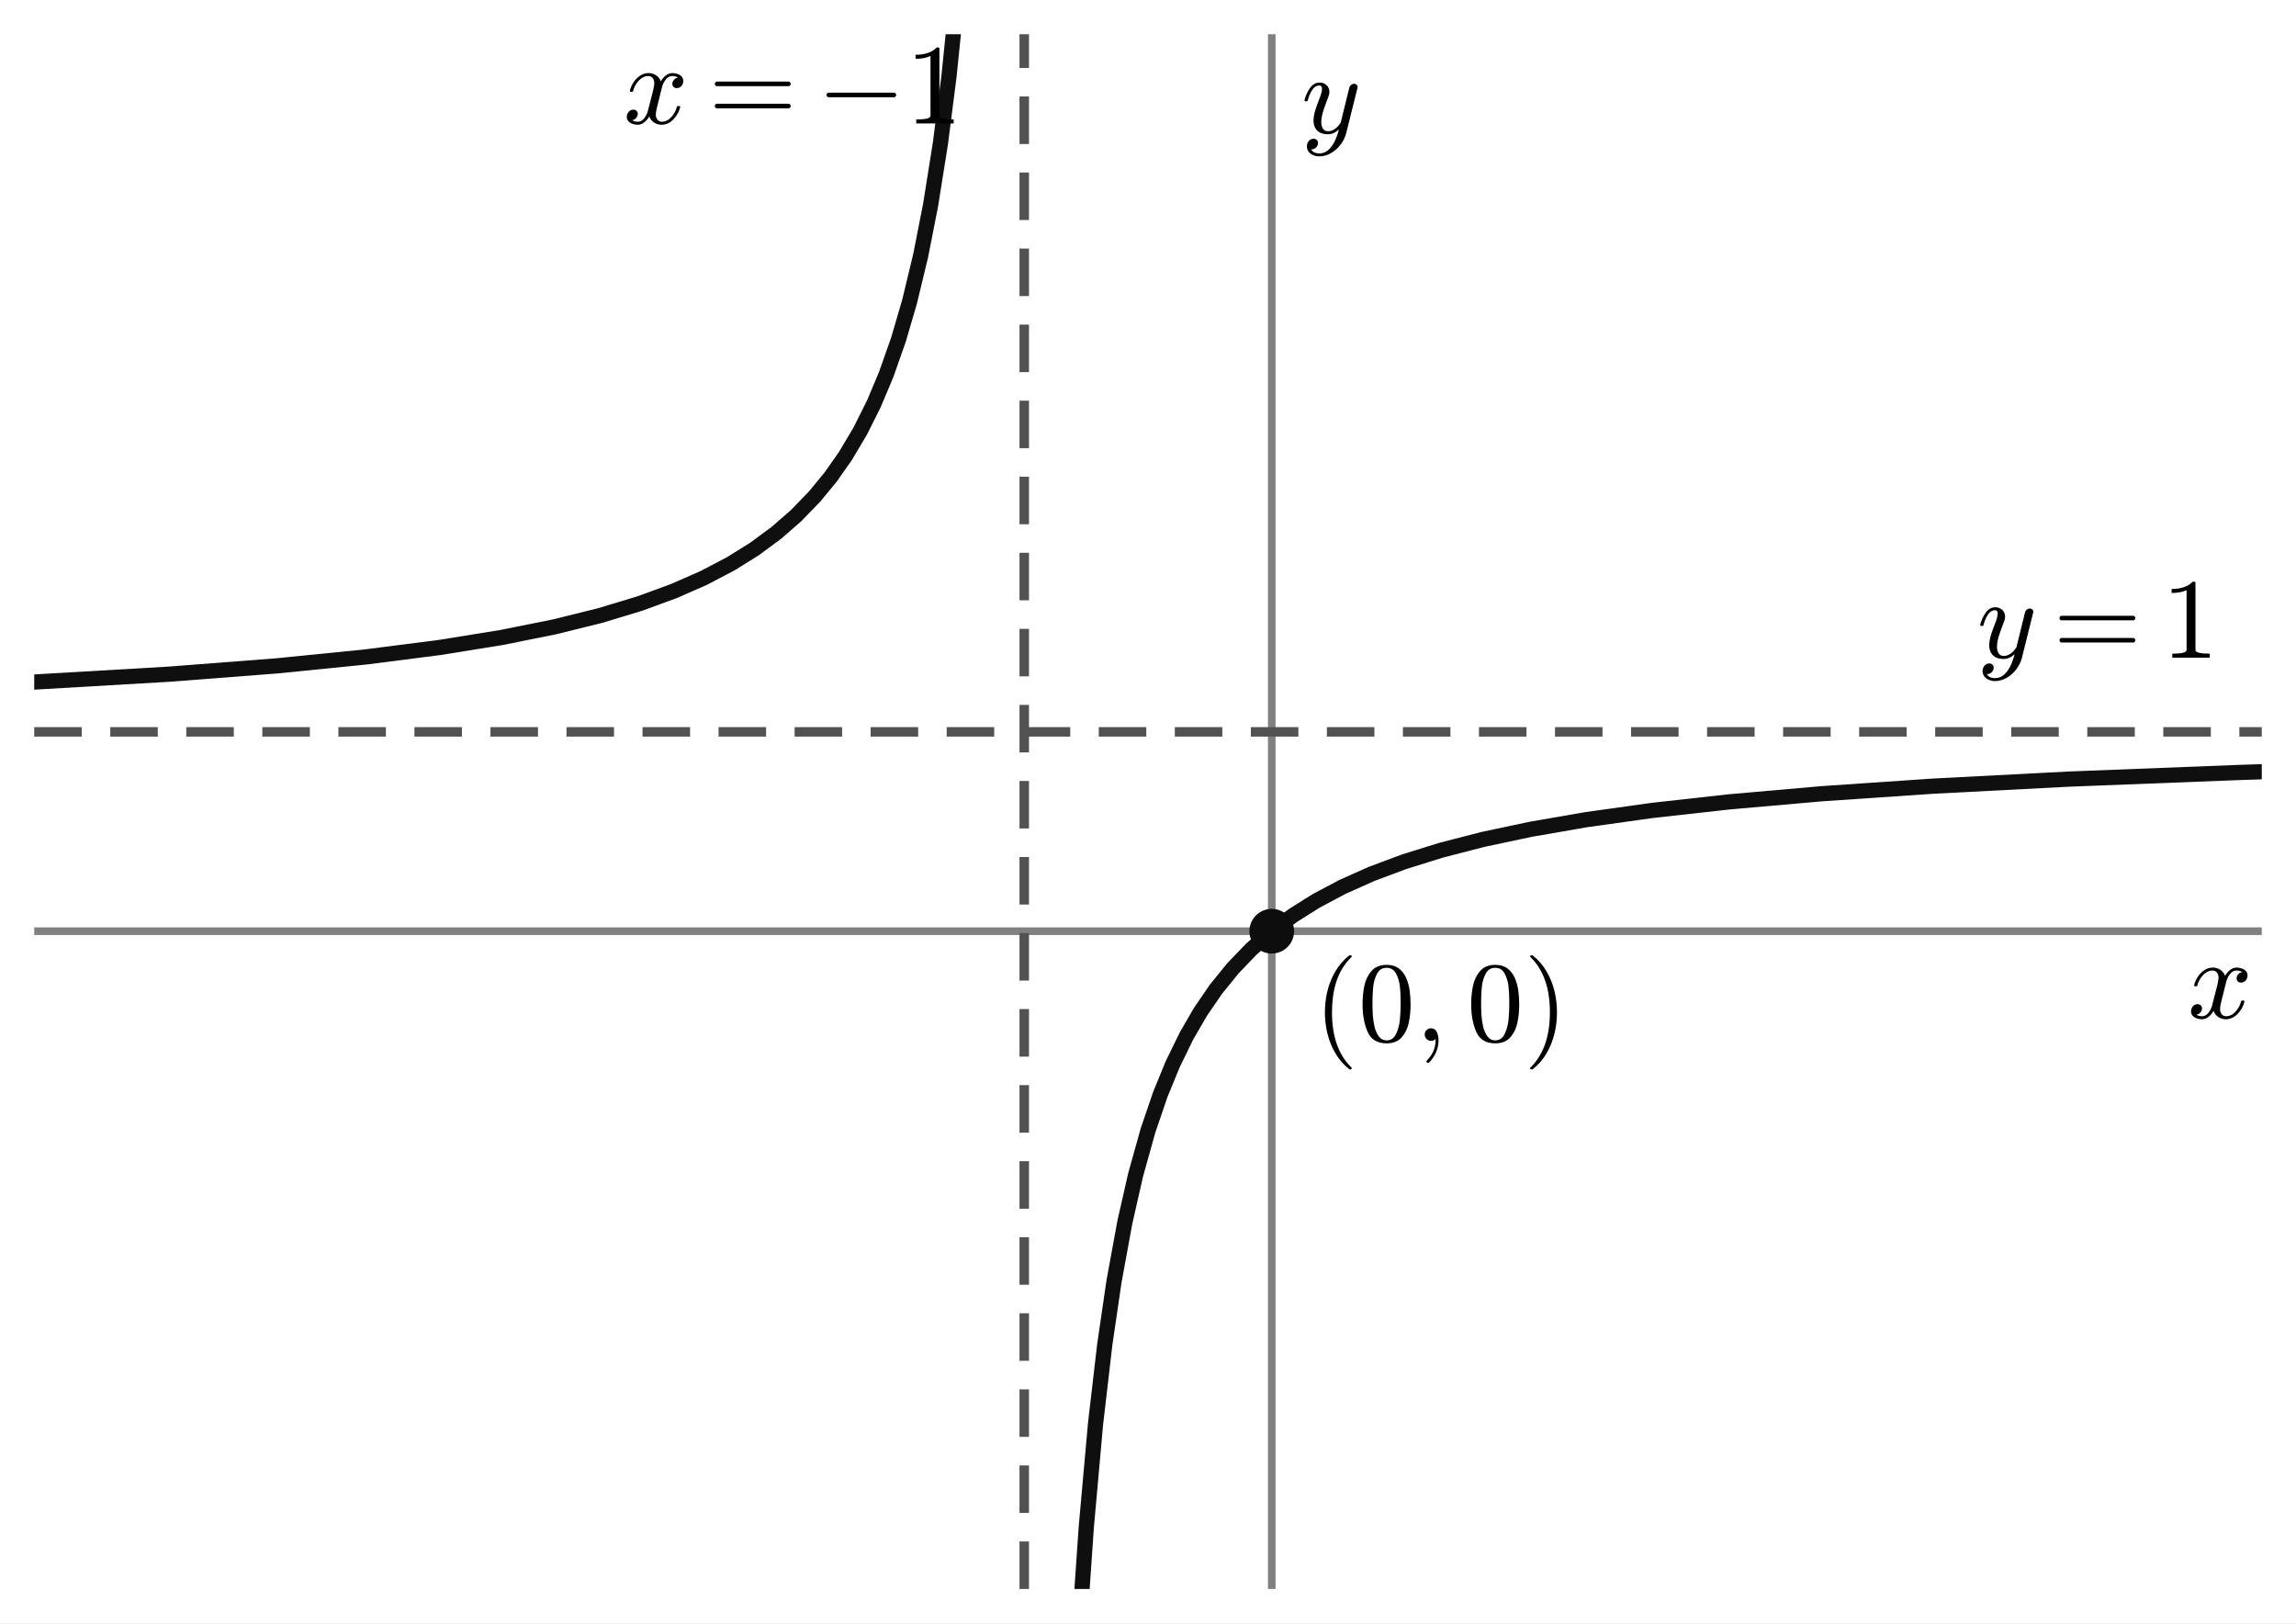
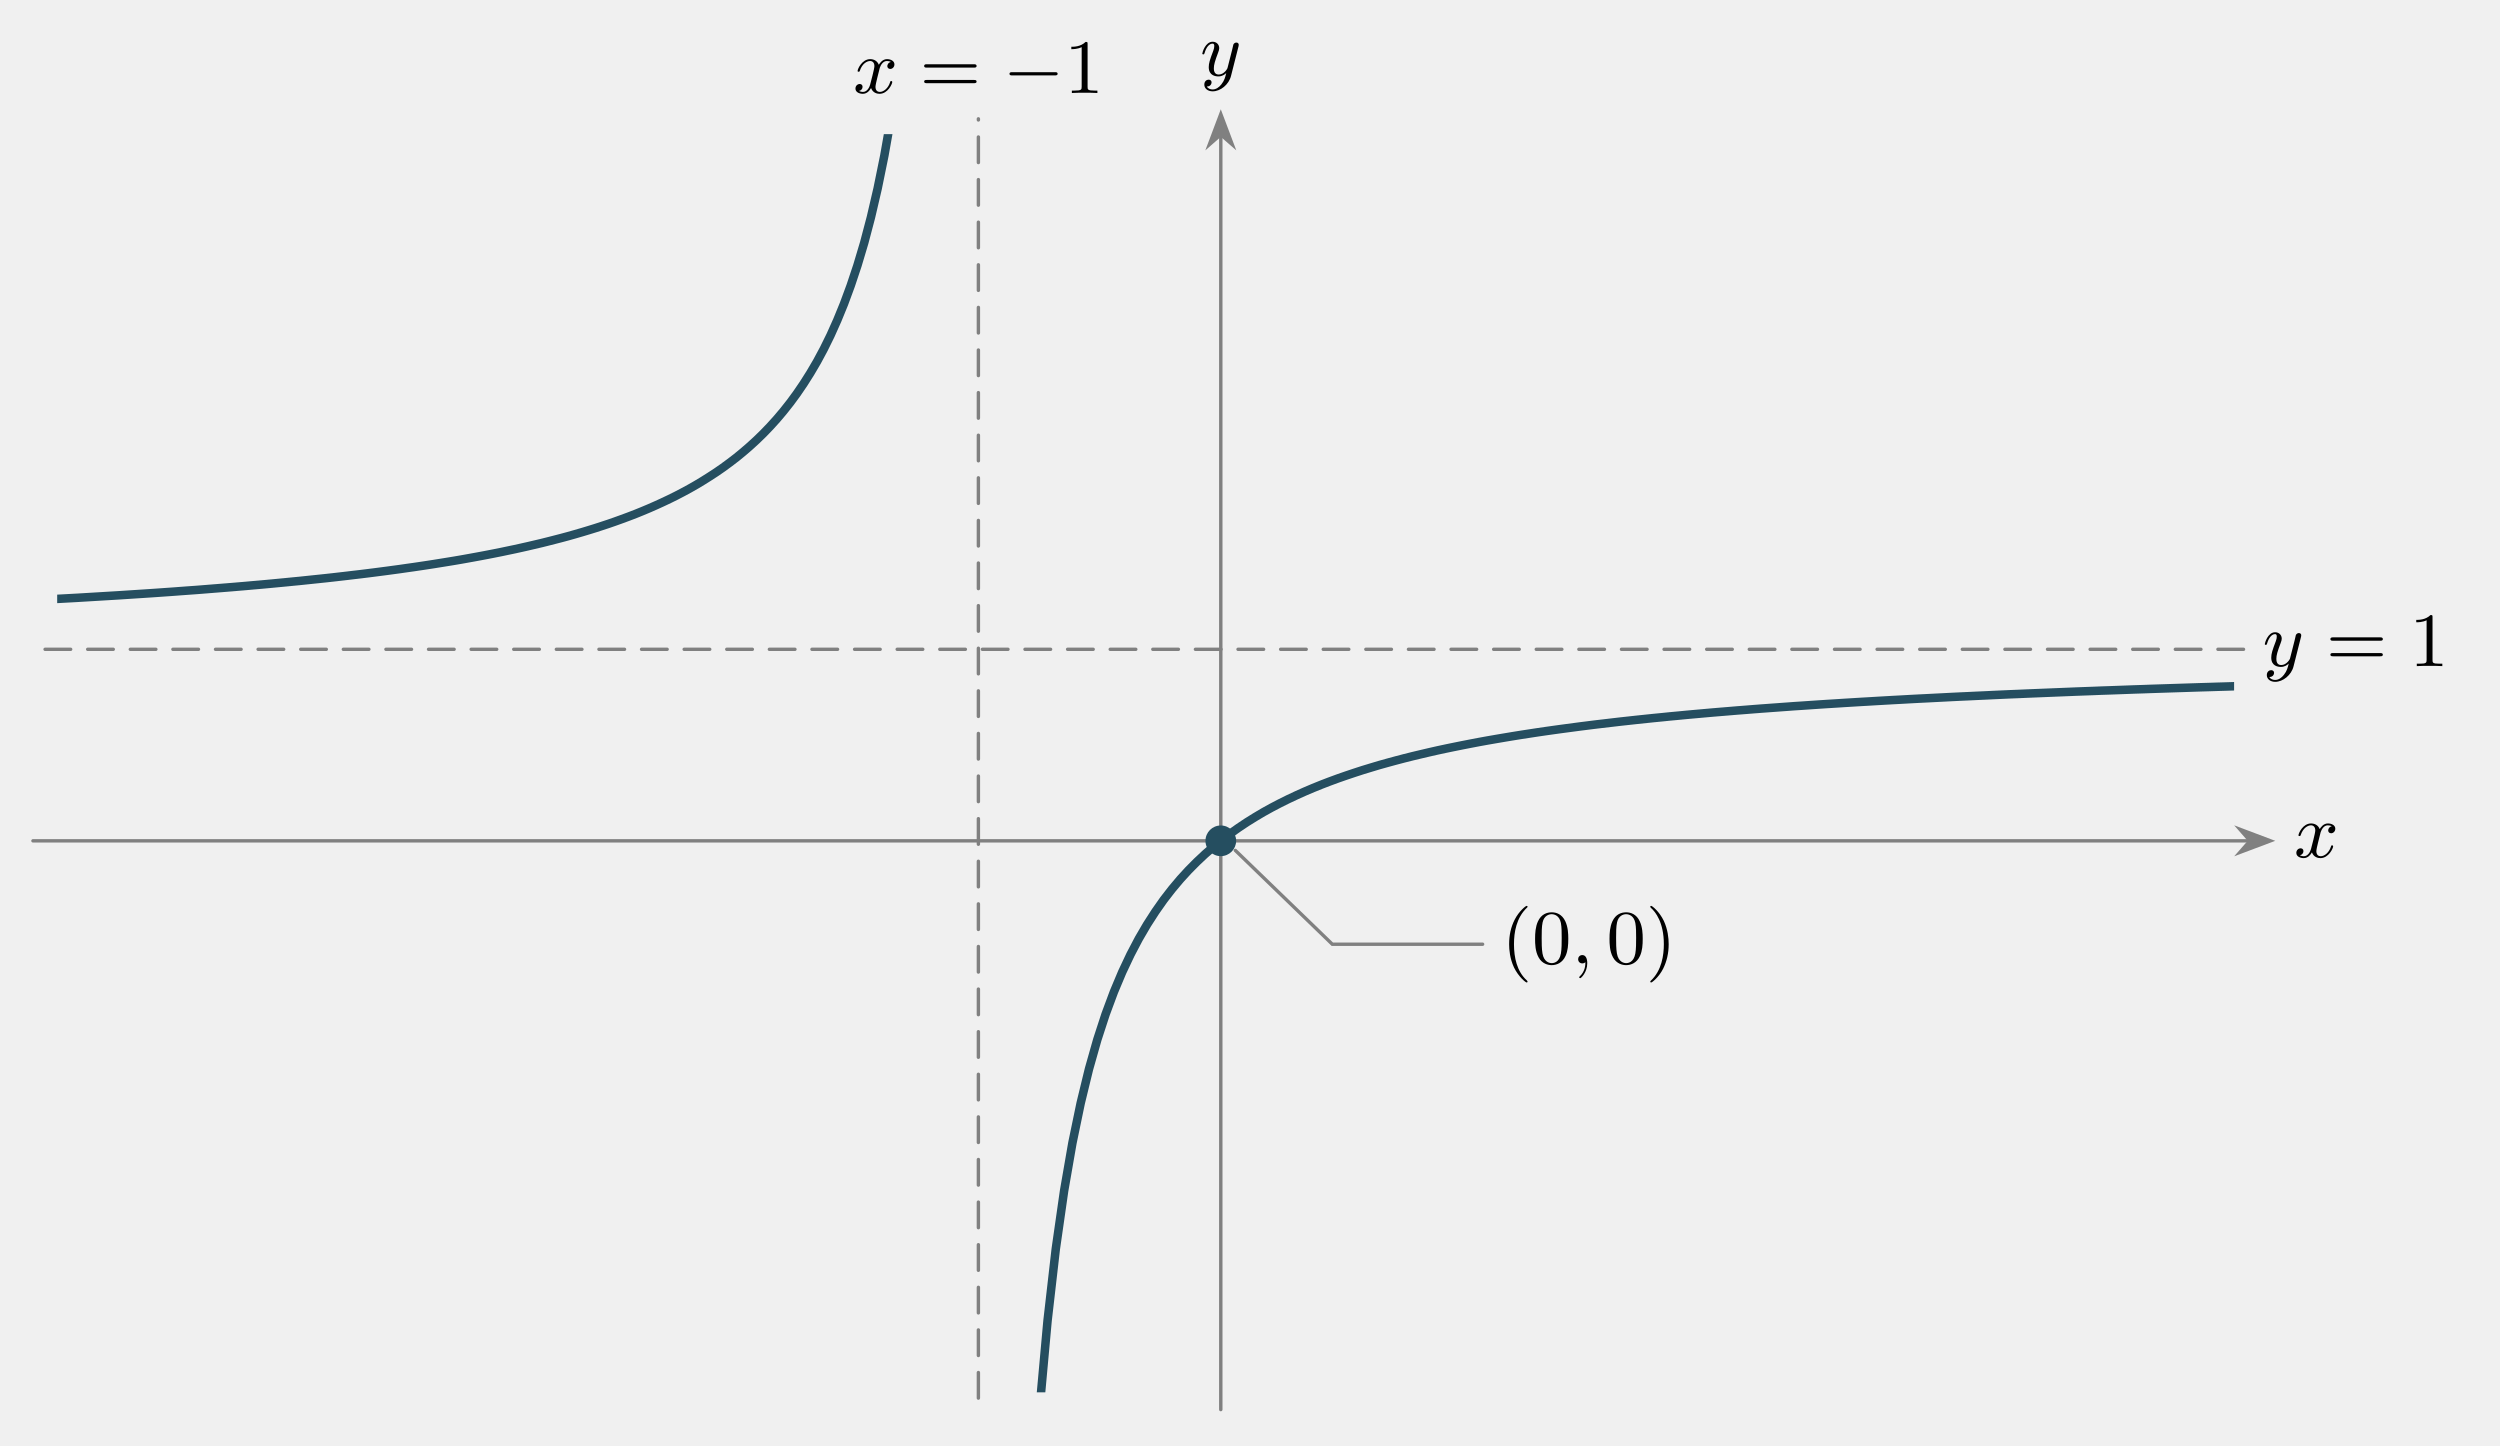
- <svg xmlns="http://www.w3.org/2000/svg" xmlns:xlink="http://www.w3.org/1999/xlink" width="241.56pt" height="170.748pt" viewBox="0 0 241.56 170.748" version="1.1">
+ <svg xmlns="http://www.w3.org/2000/svg" xmlns:xlink="http://www.w3.org/1999/xlink" width="290.636" height="168.017" viewBox="0 0 290.636 168.017">
  <defs>
-     <style type="text/css">*{stroke-linejoin: round; stroke-linecap: butt}</style>
-   </defs>
-   <g id="figure_1">
-     <g id="patch_1">
-       <path d="M 0 170.748 L 241.56 170.748 L 241.56 -0 L 0 -0 z " style="fill: #ffffff" />
-     </g>
-     <g id="axes_1">
-       <g id="line2d_1">
-         <path d="M 133.8 167.148 L 133.8 3.6 " clip-path="url(#peac70a28c0)" style="fill: none; stroke: #808080; stroke-width: 0.8; stroke-linecap: square" />
+     <g>
+       <g id="glyph-0-0">
+         <path d="M 4.547 -1.281 C 4.547 -1.328 4.516 -1.391 4.422 -1.391 C 4.328 -1.391 4.312 -1.344 4.281 -1.219 C 4.078 -0.578 3.562 -0.125 3.094 -0.125 C 2.844 -0.125 2.594 -0.281 2.594 -0.719 C 2.594 -0.906 2.719 -1.406 2.797 -1.734 L 3.094 -2.922 C 3.203 -3.25 3.469 -3.719 3.922 -3.719 C 4.094 -3.719 4.25 -3.688 4.391 -3.609 C 4.062 -3.547 3.969 -3.25 3.969 -3.125 C 3.969 -2.953 4.094 -2.797 4.312 -2.797 C 4.562 -2.797 4.797 -3.016 4.797 -3.328 C 4.797 -3.734 4.359 -3.938 3.938 -3.938 C 3.406 -3.938 3.094 -3.469 2.984 -3.281 C 2.812 -3.719 2.422 -3.938 1.984 -3.938 C 1.031 -3.938 0.516 -2.797 0.516 -2.562 C 0.516 -2.484 0.578 -2.469 0.641 -2.469 C 0.719 -2.469 0.75 -2.5 0.766 -2.562 C 1.047 -3.438 1.625 -3.719 1.969 -3.719 C 2.234 -3.719 2.469 -3.547 2.469 -3.125 C 2.469 -2.812 2.078 -1.391 1.969 -0.953 C 1.891 -0.672 1.625 -0.125 1.141 -0.125 C 0.953 -0.125 0.766 -0.188 0.672 -0.234 C 0.922 -0.281 1.094 -0.484 1.094 -0.719 C 1.094 -0.953 0.922 -1.047 0.766 -1.047 C 0.5 -1.047 0.266 -0.828 0.266 -0.516 C 0.266 -0.078 0.75 0.094 1.125 0.094 C 1.641 0.094 1.938 -0.328 2.078 -0.578 C 2.297 0.016 2.828 0.094 3.062 0.094 C 4.031 0.094 4.547 -1.062 4.547 -1.281 Z M 4.547 -1.281 " />
      </g>
-       <g id="line2d_2">
-         <path d="M 3.6 97.955 L 237.96 97.955 " clip-path="url(#peac70a28c0)" style="fill: none; stroke: #808080; stroke-width: 0.8; stroke-linecap: square" />
+       <g id="glyph-0-1">
+         <path d="M 4.484 -3.438 C 4.484 -3.484 4.5 -3.531 4.5 -3.594 C 4.5 -3.703 4.422 -3.844 4.234 -3.844 C 4.109 -3.844 3.953 -3.781 3.875 -3.609 L 3.734 -3 L 3.281 -1.219 C 3.219 -0.969 3.219 -0.953 3.188 -0.859 C 3.188 -0.828 2.812 -0.125 2.172 -0.125 C 1.609 -0.125 1.609 -0.688 1.609 -0.859 C 1.609 -1.266 1.734 -1.688 2.109 -2.688 C 2.188 -2.906 2.234 -3.031 2.234 -3.188 C 2.234 -3.625 1.906 -3.938 1.469 -3.938 C 0.609 -3.938 0.266 -2.672 0.266 -2.562 C 0.266 -2.484 0.328 -2.469 0.391 -2.469 C 0.484 -2.469 0.484 -2.516 0.531 -2.625 C 0.719 -3.297 1.078 -3.719 1.453 -3.719 C 1.656 -3.719 1.656 -3.547 1.656 -3.422 C 1.656 -3.281 1.625 -3.109 1.547 -2.906 C 1.125 -1.797 1.016 -1.422 1.016 -0.984 C 1.016 0 1.812 0.094 2.141 0.094 C 2.578 0.094 2.891 -0.141 3.047 -0.297 C 2.938 0.156 2.844 0.562 2.484 1.016 C 2.219 1.359 1.859 1.609 1.469 1.609 C 1.219 1.609 0.922 1.516 0.797 1.266 C 1.281 1.266 1.344 0.875 1.344 0.781 C 1.344 0.594 1.203 0.469 1 0.469 C 0.781 0.469 0.5 0.641 0.5 1.047 C 0.5 1.5 0.906 1.828 1.469 1.828 C 2.375 1.828 3.359 1.047 3.609 0.016 Z M 4.484 -3.438 " />
      </g>
-       <g id="line2d_3">
-         <path d="M 107.76 167.148 L 107.76 3.6 " clip-path="url(#peac70a28c0)" style="fill: none; stroke-dasharray: 5,3; stroke-dashoffset: 0; stroke: #525252" />
+       <g id="glyph-0-2">
+         <path d="M 1.844 -0.016 C 1.844 -0.578 1.656 -0.969 1.266 -0.969 C 0.969 -0.969 0.781 -0.734 0.781 -0.484 C 0.781 -0.234 0.969 0 1.266 0 C 1.406 0 1.531 -0.047 1.625 -0.141 C 1.625 0.156 1.625 0.891 0.969 1.516 C 0.906 1.562 0.906 1.578 0.906 1.609 C 0.906 1.672 0.969 1.719 1.031 1.719 C 1.125 1.719 1.844 1.031 1.844 -0.016 Z M 1.844 -0.016 " />
      </g>
-       <g id="line2d_4">
-         <path d="M 3.6 76.987 L 237.96 76.987 " clip-path="url(#peac70a28c0)" style="fill: none; stroke-dasharray: 5,3; stroke-dashoffset: 0; stroke: #525252" />
+       <g id="glyph-1-0">
+         <path d="M 6.609 -3.141 C 6.609 -3.344 6.422 -3.344 6.281 -3.344 L 0.844 -3.344 C 0.703 -3.344 0.516 -3.344 0.516 -3.141 C 0.516 -2.953 0.688 -2.953 0.797 -2.953 L 6.312 -2.953 C 6.438 -2.953 6.609 -2.953 6.609 -3.141 Z M 6.609 -1.328 C 6.609 -1.516 6.438 -1.516 6.312 -1.516 L 0.797 -1.516 C 0.688 -1.516 0.516 -1.516 0.516 -1.328 C 0.516 -1.141 0.703 -1.141 0.844 -1.141 L 6.281 -1.141 C 6.422 -1.141 6.609 -1.141 6.609 -1.328 Z M 6.609 -1.328 " />
      </g>
-       <g id="line2d_5">
-         <path d="M 3.6 71.745 L 17.739 70.922 L 29.153 70.041 L 38.492 69.104 L 46.275 68.107 L 52.761 67.06 L 58.338 65.939 L 63.137 64.751 L 67.288 63.496 L 70.92 62.166 L 74.033 60.798 L 76.887 59.302 L 79.351 57.768 L 81.686 56.046 L 83.761 54.236 L 85.707 52.228 L 87.393 50.178 L 88.95 47.96 L 90.506 45.341 L 91.933 42.488 L 93.23 39.409 L 94.528 35.725 L 95.695 31.733 L 96.862 26.885 L 97.9 21.612 L 98.938 15.099 L 99.846 7.998 L 100.759 -1 L 100.759 -1 " clip-path="url(#peac70a28c0)" style="fill: none; stroke: #0f0f0f; stroke-width: 1.6; stroke-linecap: square" />
+       <g id="glyph-1-1">
+         <path d="M 3.859 0 L 3.859 -0.281 L 3.562 -0.281 C 2.734 -0.281 2.719 -0.391 2.719 -0.719 L 2.719 -5.703 C 2.719 -5.922 2.703 -5.938 2.484 -5.938 C 1.922 -5.375 1.109 -5.375 0.828 -5.375 L 0.828 -5.094 C 1 -5.094 1.547 -5.094 2.031 -5.328 L 2.031 -0.719 C 2.031 -0.391 2 -0.281 1.172 -0.281 L 0.891 -0.281 L 0.891 0 C 1.203 -0.031 2 -0.031 2.359 -0.031 C 2.734 -0.031 3.531 -0.031 3.859 0 Z M 3.859 0 " />
      </g>
-       <g id="line2d_6">
-         <path d="M 113.523 171.748 L 114.286 160.652 L 115.26 149.789 L 116.234 141.422 L 117.207 134.78 L 118.344 128.576 L 119.48 123.575 L 120.778 118.929 L 122.076 115.125 L 123.375 111.954 L 124.836 108.962 L 126.296 106.443 L 127.919 104.071 L 129.705 101.868 L 131.652 99.839 L 133.762 97.985 L 136.034 96.298 L 138.469 94.767 L 141.228 93.301 L 144.312 91.925 L 147.72 90.651 L 151.615 89.437 L 155.998 88.306 L 161.029 87.237 L 166.872 86.224 L 173.851 85.248 L 181.966 84.345 L 191.704 83.491 L 203.39 82.696 L 217.672 81.955 L 235.363 81.266 L 237.96 81.18 L 237.96 81.18 " clip-path="url(#peac70a28c0)" style="fill: none; stroke: #0f0f0f; stroke-width: 1.6; stroke-linecap: square" />
+       <g id="glyph-1-2">
+         <path d="M 3.047 2.125 C 3.047 2.078 3.016 2.047 2.969 1.984 C 1.812 0.938 1.469 -0.672 1.469 -2.234 C 1.469 -3.609 1.734 -5.297 2.984 -6.484 C 3.031 -6.516 3.047 -6.547 3.047 -6.594 C 3.047 -6.656 3 -6.688 2.938 -6.688 C 2.828 -6.688 2.031 -6.047 1.547 -5.078 C 1.109 -4.219 0.906 -3.297 0.906 -2.234 C 0.906 -1.594 0.984 -0.578 1.469 0.469 C 2 1.562 2.828 2.219 2.938 2.219 C 3 2.219 3.047 2.188 3.047 2.125 Z M 3.047 2.125 " />
      </g>
-       <g id="line2d_7">
-         <defs>
-           <path id="m96c51dcde8" d="M 0 1.85 C 0.491 1.85 0.961 1.655 1.308 1.308 C 1.655 0.961 1.85 0.491 1.85 0 C 1.85 -0.491 1.655 -0.961 1.308 -1.308 C 0.961 -1.655 0.491 -1.85 0 -1.85 C -0.491 -1.85 -0.961 -1.655 -1.308 -1.308 C -1.655 -0.961 -1.85 -0.491 -1.85 0 C -1.85 0.491 -1.655 0.961 -1.308 1.308 C -0.961 1.655 -0.491 1.85 0 1.85 z " style="stroke: #0d0d0d" />
-         </defs>
-         <g clip-path="url(#peac70a28c0)">
-           <use xlink:href="#m96c51dcde8" x="133.8" y="97.955" style="fill: #0d0d0d; stroke: #0d0d0d" />
-         </g>
+       <g id="glyph-1-3">
+         <path d="M 4.219 -2.859 C 4.219 -3.453 4.188 -4.219 3.875 -4.891 C 3.484 -5.734 2.812 -5.938 2.297 -5.938 C 1.75 -5.938 1.078 -5.734 0.688 -4.875 C 0.406 -4.25 0.359 -3.531 0.359 -2.859 C 0.359 -2.281 0.375 -1.406 0.766 -0.703 C 1.172 0.047 1.875 0.203 2.281 0.203 C 2.859 0.203 3.531 -0.047 3.906 -0.875 C 4.172 -1.469 4.219 -2.141 4.219 -2.859 Z M 3.453 -2.969 C 3.453 -2.406 3.453 -1.656 3.359 -1.141 C 3.172 -0.109 2.516 -0.031 2.297 -0.031 C 2.031 -0.031 1.391 -0.156 1.219 -1.156 C 1.125 -1.688 1.125 -2.453 1.125 -2.969 C 1.125 -3.562 1.125 -4.281 1.234 -4.766 C 1.406 -5.562 1.984 -5.719 2.281 -5.719 C 2.625 -5.719 3.188 -5.547 3.359 -4.703 C 3.453 -4.219 3.453 -3.531 3.453 -2.969 Z M 3.453 -2.969 " />
      </g>
-       <g id="text_1">
-         <g transform="translate(65.5752 13.03546) scale(0.12 -0.12)">
-           <defs>
-             <path id="Cmmi10-78" d="M 500 184 Q 613 97 819 97 Q 1019 97 1172 289 Q 1325 481 1381 709 L 1672 1844 Q 1741 2153 1741 2266 Q 1741 2425 1652 2544 Q 1563 2663 1403 2663 Q 1200 2663 1022 2536 Q 844 2409 722 2214 Q 600 2019 550 1819 Q 538 1778 500 1778 L 422 1778 Q 372 1778 372 1838 L 372 1856 Q 434 2094 584 2320 Q 734 2547 951 2687 Q 1169 2828 1416 2828 Q 1650 2828 1839 2703 Q 2028 2578 2106 2363 Q 2216 2559 2386 2693 Q 2556 2828 2759 2828 Q 2897 2828 3040 2779 Q 3184 2731 3275 2631 Q 3366 2531 3366 2381 Q 3366 2219 3261 2101 Q 3156 1984 2994 1984 Q 2891 1984 2822 2050 Q 2753 2116 2753 2216 Q 2753 2350 2845 2451 Q 2938 2553 3066 2572 Q 2950 2663 2747 2663 Q 2541 2663 2389 2472 Q 2238 2281 2175 2047 L 1894 916 Q 1825 659 1825 494 Q 1825 331 1917 214 Q 2009 97 2163 97 Q 2463 97 2698 361 Q 2934 625 3009 941 Q 3022 978 3059 978 L 3138 978 Q 3163 978 3178 961 Q 3194 944 3194 922 Q 3194 916 3188 903 Q 3097 522 2806 225 Q 2516 -72 2150 -72 Q 1916 -72 1727 54 Q 1538 181 1459 397 Q 1359 209 1182 68 Q 1006 -72 806 -72 Q 669 -72 523 -23 Q 378 25 287 125 Q 197 225 197 378 Q 197 528 301 651 Q 406 775 563 775 Q 669 775 741 711 Q 813 647 813 544 Q 813 409 723 309 Q 634 209 500 184 z " transform="scale(0.015625)" />
-             <path id="Cmr10-3d" d="M 481 850 Q 428 850 393 890 Q 359 931 359 978 Q 359 1031 393 1068 Q 428 1106 481 1106 L 4500 1106 Q 4547 1106 4581 1068 Q 4616 1031 4616 978 Q 4616 931 4581 890 Q 4547 850 4500 850 L 481 850 z M 481 2094 Q 428 2094 393 2131 Q 359 2169 359 2222 Q 359 2269 393 2309 Q 428 2350 481 2350 L 4500 2350 Q 4547 2350 4581 2309 Q 4616 2269 4616 2222 Q 4616 2169 4581 2131 Q 4547 2094 4500 2094 L 481 2094 z " transform="scale(0.015625)" />
-             <path id="Cmsy10-a1" d="M 653 1472 Q 600 1472 565 1512 Q 531 1553 531 1600 Q 531 1647 565 1687 Q 600 1728 653 1728 L 4325 1728 Q 4375 1728 4408 1687 Q 4441 1647 4441 1600 Q 4441 1553 4408 1512 Q 4375 1472 4325 1472 L 653 1472 z " transform="scale(0.015625)" />
-             <path id="Cmr10-31" d="M 594 0 L 594 225 Q 1394 225 1394 428 L 1394 3788 Q 1063 3628 556 3628 L 556 3853 Q 1341 3853 1741 4263 L 1831 4263 Q 1853 4263 1873 4245 Q 1894 4228 1894 4206 L 1894 428 Q 1894 225 2694 225 L 2694 0 L 594 0 z " transform="scale(0.015625)" />
-           </defs>
-           <use xlink:href="#Cmmi10-78" transform="translate(0 0.390625)" />
-           <use xlink:href="#Cmr10-3d" transform="translate(74.63867 0.390625)" />
-           <use xlink:href="#Cmsy10-a1" transform="translate(169.8828 0.390625)" />
-           <use xlink:href="#Cmr10-31" transform="translate(247.5684 0.390625)" />
-         </g>
+       <g id="glyph-1-4">
+         <path d="M 2.656 -2.234 C 2.656 -2.969 2.547 -3.953 2.094 -4.938 C 1.562 -6.047 0.734 -6.688 0.625 -6.688 C 0.531 -6.688 0.516 -6.625 0.516 -6.594 C 0.516 -6.547 0.531 -6.516 0.594 -6.453 C 1.109 -6 2.094 -4.781 2.094 -2.234 C 2.094 -0.969 1.859 0.812 0.578 2.016 C 0.547 2.047 0.516 2.078 0.516 2.125 C 0.516 2.156 0.531 2.219 0.625 2.219 C 0.734 2.219 1.531 1.578 2.016 0.609 C 2.438 -0.25 2.656 -1.172 2.656 -2.234 Z M 2.656 -2.234 " />
      </g>
-       <g id="text_2">
-         <g transform="translate(208.014 69.22888) scale(0.12 -0.12)">
-           <defs>
-             <path id="Cmmi10-79" d="M 538 -916 Q 672 -1147 1006 -1147 Q 1309 -1147 1531 -934 Q 1753 -722 1889 -420 Q 2025 -119 2100 197 Q 1816 -72 1484 -72 Q 1231 -72 1053 15 Q 875 103 776 276 Q 678 450 678 697 Q 678 906 734 1126 Q 791 1347 892 1617 Q 994 1888 1069 2088 Q 1153 2322 1153 2472 Q 1153 2663 1013 2663 Q 759 2663 595 2402 Q 431 2141 353 1819 Q 341 1778 300 1778 L 225 1778 Q 172 1778 172 1838 L 172 1856 Q 275 2238 487 2533 Q 700 2828 1025 2828 Q 1253 2828 1411 2678 Q 1569 2528 1569 2297 Q 1569 2178 1516 2047 Q 1488 1969 1388 1706 Q 1288 1444 1234 1272 Q 1181 1100 1147 934 Q 1113 769 1113 603 Q 1113 391 1203 244 Q 1294 97 1491 97 Q 1888 97 2203 581 L 2688 2553 Q 2709 2638 2787 2698 Q 2866 2759 2956 2759 Q 3034 2759 3092 2709 Q 3150 2659 3150 2578 Q 3150 2541 3144 2528 L 2509 -19 Q 2425 -347 2200 -647 Q 1975 -947 1658 -1130 Q 1341 -1313 997 -1313 Q 831 -1313 668 -1248 Q 506 -1184 406 -1056 Q 306 -928 306 -756 Q 306 -581 409 -453 Q 513 -325 684 -325 Q 788 -325 858 -389 Q 928 -453 928 -556 Q 928 -703 818 -812 Q 709 -922 563 -922 Q 556 -919 550 -917 Q 544 -916 538 -916 z " transform="scale(0.015625)" />
-           </defs>
-           <use xlink:href="#Cmmi10-79" transform="translate(0 0.390625)" />
-           <use xlink:href="#Cmr10-3d" transform="translate(66.58203 0.390625)" />
-           <use xlink:href="#Cmr10-31" transform="translate(161.8262 0.390625)" />
-         </g>
-       </g>
-       <g id="text_3">
-         <g transform="translate(138.2268 109.4868) scale(0.12 -0.12)">
-           <defs>
-             <path id="Cmr10-28" d="M 1984 -1588 Q 1628 -1306 1370 -942 Q 1113 -578 948 -165 Q 784 247 703 697 Q 622 1147 622 1600 Q 622 2059 703 2509 Q 784 2959 951 3375 Q 1119 3791 1378 4153 Q 1638 4516 1984 4788 Q 1984 4800 2016 4800 L 2075 4800 Q 2094 4800 2109 4783 Q 2125 4766 2125 4744 Q 2125 4716 2113 4703 Q 1800 4397 1592 4047 Q 1384 3697 1257 3301 Q 1131 2906 1075 2482 Q 1019 2059 1019 1600 Q 1019 -434 2106 -1491 Q 2125 -1509 2125 -1544 Q 2125 -1559 2108 -1579 Q 2091 -1600 2075 -1600 L 2016 -1600 Q 1984 -1600 1984 -1588 z " transform="scale(0.015625)" />
-             <path id="Cmr10-30" d="M 1600 -141 Q 816 -141 533 504 Q 250 1150 250 2041 Q 250 2597 351 3087 Q 453 3578 754 3920 Q 1056 4263 1600 4263 Q 2022 4263 2290 4056 Q 2559 3850 2700 3523 Q 2841 3197 2892 2823 Q 2944 2450 2944 2041 Q 2944 1491 2842 1011 Q 2741 531 2444 195 Q 2147 -141 1600 -141 z M 1600 25 Q 1956 25 2131 390 Q 2306 756 2347 1200 Q 2388 1644 2388 2144 Q 2388 2625 2347 3031 Q 2306 3438 2132 3767 Q 1959 4097 1600 4097 Q 1238 4097 1063 3765 Q 888 3434 847 3029 Q 806 2625 806 2144 Q 806 1788 823 1472 Q 841 1156 916 820 Q 991 484 1158 254 Q 1325 25 1600 25 z " transform="scale(0.015625)" />
-             <path id="Cmmi10-3b" d="M 634 -1153 Q 634 -1125 659 -1100 Q 891 -878 1019 -587 Q 1147 -297 1147 25 L 1147 103 Q 1044 0 891 0 Q 744 0 641 103 Q 538 206 538 353 Q 538 503 641 603 Q 744 703 891 703 Q 1119 703 1216 492 Q 1313 281 1313 25 Q 1313 -331 1170 -651 Q 1028 -972 769 -1228 Q 744 -1241 728 -1241 Q 697 -1241 665 -1212 Q 634 -1184 634 -1153 z " transform="scale(0.015625)" />
-             <path id="Cmr10-29" d="M 416 -1600 Q 359 -1600 359 -1544 Q 359 -1516 372 -1503 Q 1466 -434 1466 1600 Q 1466 3634 384 4691 Q 359 4706 359 4744 Q 359 4766 376 4783 Q 394 4800 416 4800 L 475 4800 Q 494 4800 506 4788 Q 966 4425 1272 3906 Q 1578 3388 1720 2800 Q 1863 2213 1863 1600 Q 1863 1147 1786 708 Q 1709 269 1542 -157 Q 1375 -584 1119 -945 Q 863 -1306 506 -1588 Q 494 -1600 475 -1600 L 416 -1600 z " transform="scale(0.015625)" />
-           </defs>
-           <use xlink:href="#Cmr10-28" />
-           <use xlink:href="#Cmr10-30" transform="translate(38.81836 0)" />
-           <use xlink:href="#Cmmi10-3b" transform="translate(88.81836 0)" />
-           <use xlink:href="#Cmr10-30" transform="translate(134.0625 0)" />
-           <use xlink:href="#Cmr10-29" transform="translate(184.0625 0)" />
-         </g>
-       </g>
-       <g id="text_4">
-         <g transform="translate(230.148 107.1804) scale(0.12 -0.12)">
-           <use xlink:href="#Cmmi10-78" transform="translate(0 0.8125)" />
-         </g>
-       </g>
-       <g id="text_5">
-         <g transform="translate(136.9248 14.08385) scale(0.12 -0.12)">
-           <use xlink:href="#Cmmi10-79" transform="translate(0 0.8125)" />
-         </g>
+       <g id="glyph-2-0">
+         <path d="M 6.359 -2.234 C 6.359 -2.422 6.188 -2.422 6.047 -2.422 L 1.078 -2.422 C 0.953 -2.422 0.766 -2.422 0.766 -2.234 C 0.766 -2.047 0.938 -2.047 1.078 -2.047 L 6.047 -2.047 C 6.172 -2.047 6.359 -2.047 6.359 -2.234 Z M 6.359 -2.234 " />
      </g>
    </g>
-   </g>
-   <defs>
-     <clipPath id="peac70a28c0">
-       <rect x="3.6" y="3.6" width="234.36" height="163.548" />
+     <clipPath id="clip-0">
+       <path clip-rule="nonzero" d="M 6.648 15.594 L 118 15.594 L 118 84 L 6.648 84 Z M 6.648 15.594 " />
+     </clipPath>
+     <clipPath id="clip-1">
+       <path clip-rule="nonzero" d="M 106 65 L 259.723 65 L 259.723 161.867 L 106 161.867 Z M 106 65 " />
    </clipPath>
  </defs>
+   <path fill="none" stroke-width="0.399" stroke-linecap="round" stroke-linejoin="miter" stroke="rgb(50%, 50%, 50%)" stroke-opacity="1" stroke-miterlimit="10" d="M -138.899 -0.002 L 120.245 -0.002 " transform="matrix(0.994183, 0, 0, -0.994183, 141.9229, 97.74811)" />
+   <path fill-rule="nonzero" fill="rgb(50%, 50%, 50%)" fill-opacity="1" stroke-width="0.399" stroke-linecap="round" stroke-linejoin="miter" stroke="rgb(50%, 50%, 50%)" stroke-opacity="1" stroke-miterlimit="10" d="M 4.214 -0.002 L 0.642 1.346 L 1.817 -0.002 L 0.642 -1.346 Z M 4.214 -0.002 " transform="matrix(0.994183, 0, 0, -0.994183, 259.7601, 97.74811)" />
+   <g fill="rgb(0%, 0%, 0%)" fill-opacity="1">
+     <use xlink:href="#glyph-0-0" x="266.692" y="99.667" />
+   </g>
+   <path fill="none" stroke-width="0.399" stroke-linecap="round" stroke-linejoin="miter" stroke="rgb(50%, 50%, 50%)" stroke-opacity="1" stroke-miterlimit="10" d="M -0.001 -66.51 L -0.001 82.482 " transform="matrix(0.994183, 0, 0, -0.994183, 141.9229, 97.74811)" />
+   <path fill-rule="nonzero" fill="rgb(50%, 50%, 50%)" fill-opacity="1" stroke-width="0.399" stroke-linecap="round" stroke-linejoin="miter" stroke="rgb(50%, 50%, 50%)" stroke-opacity="1" stroke-miterlimit="10" d="M 4.214 0.001 L 0.643 1.345 L 1.818 0.001 L 0.643 -1.347 Z M 4.214 0.001 " transform="matrix(0, -0.994183, -0.994183, 0, 141.9229, 17.45555)" />
+   <g fill="rgb(0%, 0%, 0%)" fill-opacity="1">
+     <use xlink:href="#glyph-0-1" x="139.507" y="8.791" />
+   </g>
+   <path fill="none" stroke-width="0.399" stroke-linecap="round" stroke-linejoin="miter" stroke="rgb(50%, 50%, 50%)" stroke-opacity="1" stroke-dasharray="2.989 1.993" stroke-miterlimit="10" d="M -28.346 -65.166 L -28.346 84.423 " transform="matrix(0.994183, 0, 0, -0.994183, 141.9229, 97.74811)" />
+   <g fill="rgb(0%, 0%, 0%)" fill-opacity="1">
+     <use xlink:href="#glyph-0-0" x="99.184" y="10.812" />
+   </g>
+   <g fill="rgb(0%, 0%, 0%)" fill-opacity="1">
+     <use xlink:href="#glyph-1-0" x="106.922" y="10.812" />
+   </g>
+   <g fill="rgb(0%, 0%, 0%)" fill-opacity="1">
+     <use xlink:href="#glyph-2-0" x="116.593" y="10.812" />
+   </g>
+   <g fill="rgb(0%, 0%, 0%)" fill-opacity="1">
+     <use xlink:href="#glyph-1-1" x="123.718" y="10.812" />
+   </g>
+   <path fill="none" stroke-width="0.399" stroke-linecap="round" stroke-linejoin="miter" stroke="rgb(50%, 50%, 50%)" stroke-opacity="1" stroke-dasharray="2.989 1.993" stroke-miterlimit="10" d="M -137.48 22.394 L 119.625 22.394 " transform="matrix(0.994183, 0, 0, -0.994183, 141.9229, 97.74811)" />
+   <g fill="rgb(0%, 0%, 0%)" fill-opacity="1">
+     <use xlink:href="#glyph-0-1" x="263.028" y="77.439" />
+   </g>
+   <g fill="rgb(0%, 0%, 0%)" fill-opacity="1">
+     <use xlink:href="#glyph-1-0" x="270.405" y="77.439" />
+   </g>
+   <g fill="rgb(0%, 0%, 0%)" fill-opacity="1">
+     <use xlink:href="#glyph-1-1" x="280.072" y="77.439" />
+   </g>
+   <g clip-path="url(#clip-0)">
+     <path fill="none" stroke-width="0.996" stroke-linecap="round" stroke-linejoin="miter" stroke="rgb(14.51%, 30.588%, 37.645%)" stroke-opacity="1" stroke-miterlimit="10" d="M -136.066 28.288 L -135.28 28.331 L -134.49 28.374 L -133.704 28.417 L -129.775 28.653 L -128.986 28.7 L -125.057 28.956 L -123.485 29.066 L -122.695 29.121 L -121.123 29.238 L -120.338 29.294 L -119.552 29.352 L -117.98 29.478 L -117.19 29.541 L -115.619 29.667 L -114.047 29.8 L -113.261 29.871 L -112.476 29.938 L -111.69 30.009 L -110.9 30.083 L -109.328 30.233 L -108.542 30.311 L -107.757 30.386 L -106.185 30.551 L -105.395 30.633 L -104.609 30.716 L -103.824 30.802 L -102.252 30.983 L -101.466 31.077 L -100.68 31.168 L -99.891 31.266 L -99.105 31.364 L -97.533 31.568 L -95.961 31.781 L -95.176 31.895 L -94.39 32.005 L -93.6 32.122 L -92.814 32.24 L -92.028 32.362 L -90.457 32.614 L -89.671 32.743 L -88.885 32.877 L -88.095 33.018 L -87.31 33.16 L -86.524 33.305 L -85.738 33.454 L -84.952 33.608 L -84.166 33.765 L -83.381 33.93 L -82.591 34.095 L -81.805 34.268 L -81.019 34.445 L -79.447 34.814 L -78.662 35.01 L -77.876 35.211 L -77.09 35.415 L -76.3 35.627 L -75.514 35.851 L -74.729 36.079 L -73.943 36.315 L -73.157 36.558 L -72.371 36.814 L -71.585 37.073 L -70.796 37.348 L -70.01 37.631 L -69.224 37.922 L -68.438 38.224 L -67.652 38.543 L -66.866 38.873 L -66.081 39.218 L -65.295 39.576 L -64.505 39.949 L -63.719 40.338 L -62.933 40.747 L -62.148 41.171 L -61.362 41.619 L -60.576 42.091 L -59.79 42.586 L -59 43.1 L -58.215 43.643 L -57.429 44.22 L -56.643 44.821 L -55.857 45.466 L -55.071 46.145 L -54.285 46.864 L -53.496 47.631 L -52.71 48.448 L -51.924 49.316 L -51.138 50.247 L -50.352 51.241 L -49.567 52.31 L -48.781 53.465 L -47.995 54.707 L -47.205 56.055 L -46.419 57.52 L -45.634 59.115 L -44.848 60.872 L -44.062 62.793 L -43.276 64.923 L -42.49 67.28 L -41.701 69.92 L -40.915 72.899 L -40.129 76.27 L -39.343 80.124 L -38.557 84.572 " transform="matrix(0.994183, 0, 0, -0.994183, 141.9229, 97.74811)" />
+   </g>
+   <g clip-path="url(#clip-1)">
+     <path fill="none" stroke-width="0.996" stroke-linecap="round" stroke-linejoin="miter" stroke="rgb(14.51%, 30.588%, 37.645%)" stroke-opacity="1" stroke-miterlimit="10" d="M -21.23 -66.828 L -20.259 -56.117 L -19.293 -47.705 L -18.322 -40.924 L -17.352 -35.336 L -16.381 -30.657 L -15.411 -26.677 L -14.44 -23.25 L -13.47 -20.276 L -12.499 -17.663 L -11.529 -15.353 L -10.558 -13.294 L -9.588 -11.447 L -8.618 -9.785 L -7.647 -8.277 L -6.68 -6.901 L -5.71 -5.648 L -4.739 -4.493 L -3.769 -3.432 L -2.799 -2.454 L -1.828 -1.542 L -0.858 -0.697 L 0.113 0.085 L 1.083 0.823 L 2.054 1.511 L 3.024 2.159 L 3.995 2.764 L 4.961 3.338 L 5.932 3.876 L 6.902 4.383 L 7.873 4.866 L 8.843 5.322 L 9.814 5.758 L 10.784 6.171 L 11.755 6.564 L 12.725 6.937 L 13.696 7.294 L 14.666 7.632 L 15.637 7.958 L 16.607 8.273 L 17.574 8.567 L 18.544 8.858 L 19.515 9.129 L 20.485 9.393 L 21.456 9.648 L 22.426 9.892 L 23.397 10.123 L 24.367 10.351 L 25.338 10.571 L 26.308 10.78 L 27.279 10.98 L 28.249 11.176 L 29.22 11.365 L 30.186 11.55 L 31.157 11.726 L 32.127 11.895 L 33.098 12.06 L 34.068 12.222 L 35.039 12.379 L 36.98 12.677 L 37.95 12.819 L 38.921 12.956 L 39.891 13.09 L 41.832 13.349 L 42.799 13.471 L 43.769 13.593 L 46.681 13.935 L 48.622 14.147 L 50.563 14.351 L 51.533 14.445 L 52.504 14.544 L 53.474 14.634 L 54.445 14.728 L 55.411 14.815 L 57.352 14.988 L 58.323 15.07 L 59.293 15.149 L 60.264 15.231 L 61.234 15.306 L 62.205 15.384 L 63.175 15.459 L 66.087 15.671 L 67.053 15.742 L 68.024 15.805 L 69.965 15.938 L 70.935 16.001 L 71.906 16.06 L 72.876 16.123 L 74.817 16.241 L 75.787 16.296 L 76.758 16.355 L 78.699 16.465 L 79.666 16.516 L 80.636 16.571 L 81.606 16.622 L 82.577 16.669 L 83.547 16.72 L 84.518 16.768 L 85.488 16.819 L 86.459 16.866 L 87.429 16.909 L 88.4 16.956 L 89.37 16.999 L 90.341 17.046 L 91.311 17.09 L 92.278 17.133 L 93.248 17.172 L 94.219 17.215 L 100.042 17.451 L 101.983 17.522 L 102.953 17.561 L 103.924 17.593 L 104.89 17.628 L 106.831 17.699 L 107.802 17.73 L 108.772 17.766 L 114.595 17.954 L 115.566 17.982 L 116.536 18.013 L 117.503 18.041 L 118.473 18.072 " transform="matrix(0.994183, 0, 0, -0.994183, 141.9229, 97.74811)" />
+   </g>
+   <path fill-rule="nonzero" fill="rgb(14.51%, 30.588%, 37.645%)" fill-opacity="1" d="M 143.707 97.75 C 143.707 96.762 142.906 95.965 141.922 95.965 C 140.938 95.965 140.141 96.762 140.141 97.75 C 140.141 98.734 140.938 99.531 141.922 99.531 C 142.906 99.531 143.707 98.734 143.707 97.75 Z M 143.707 97.75 " />
+   <path fill="none" stroke-width="0.399" stroke-linecap="round" stroke-linejoin="miter" stroke="rgb(50%, 50%, 50%)" stroke-opacity="1" stroke-miterlimit="10" d="M 1.7 -1.122 L 13.04 -12.092 L 30.615 -12.092 " transform="matrix(0.994183, 0, 0, -0.994183, 141.9229, 97.74811)" />
+   <g fill="rgb(0%, 0%, 0%)" fill-opacity="1">
+     <use xlink:href="#glyph-1-2" x="174.538" y="111.999" />
+     <use xlink:href="#glyph-1-3" x="178.101" y="111.999" />
+   </g>
+   <g fill="rgb(0%, 0%, 0%)" fill-opacity="1">
+     <use xlink:href="#glyph-0-2" x="182.682" y="111.999" />
+   </g>
+   <g fill="rgb(0%, 0%, 0%)" fill-opacity="1">
+     <use xlink:href="#glyph-1-3" x="186.754" y="111.999" />
+     <use xlink:href="#glyph-1-4" x="191.335" y="111.999" />
+   </g>
</svg>
